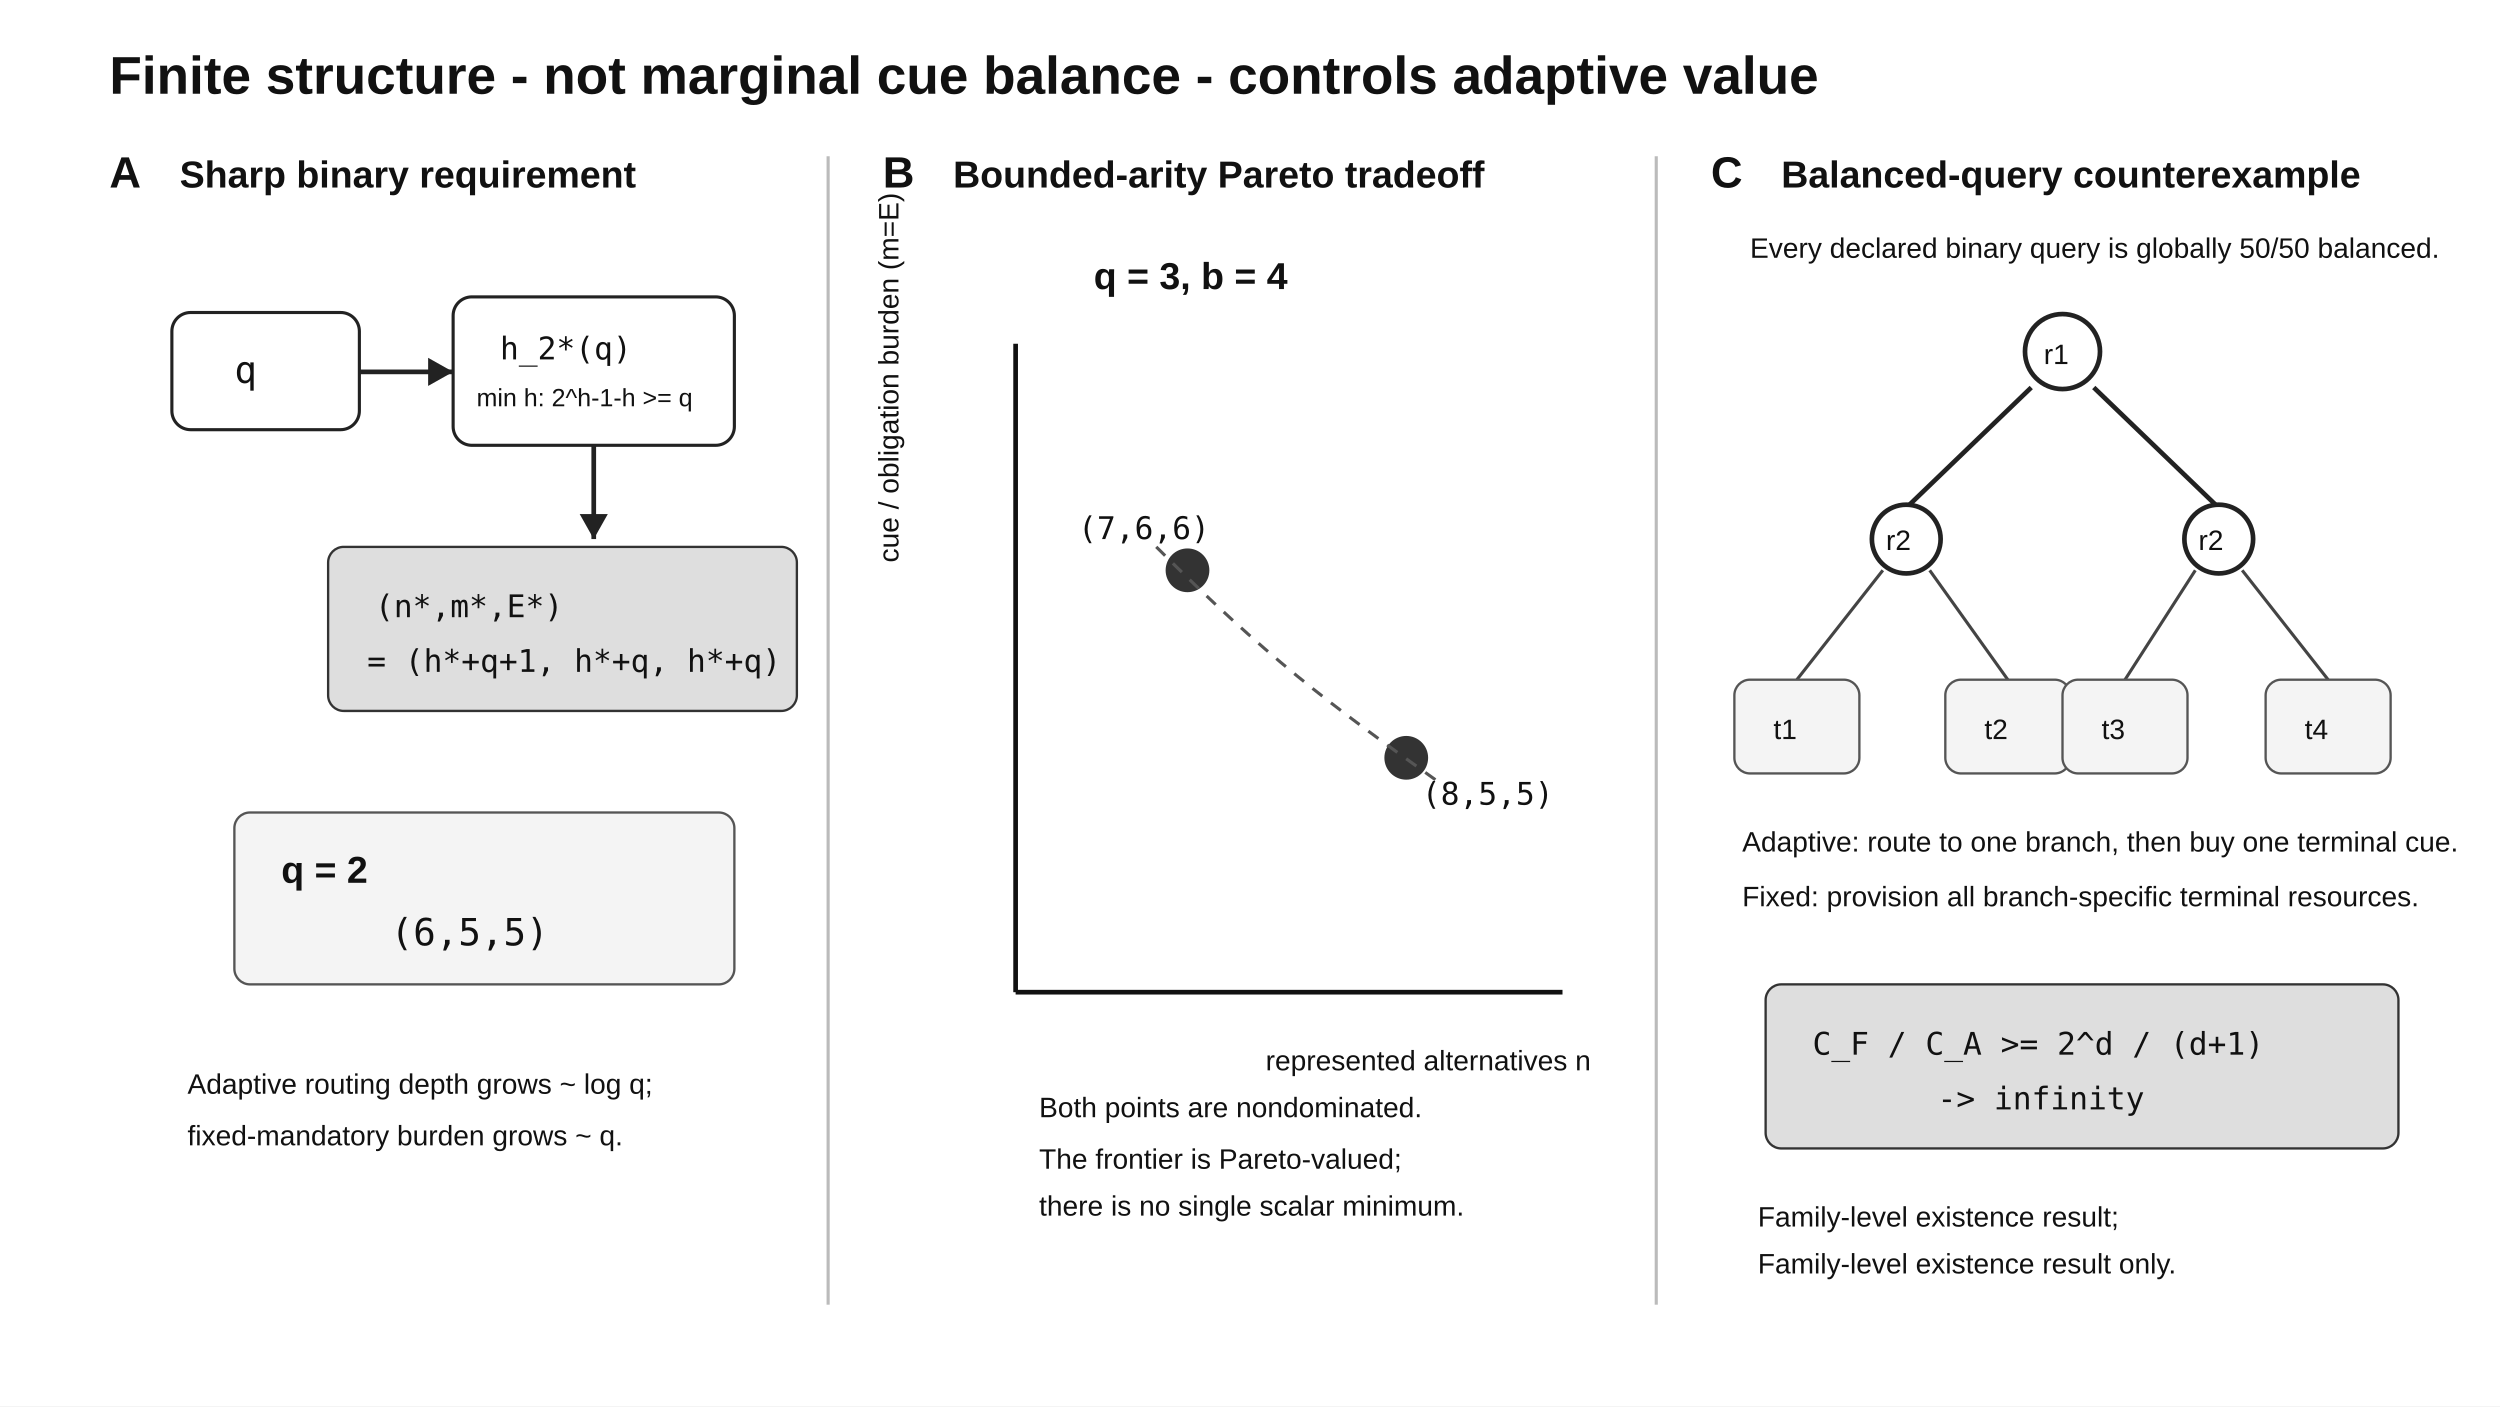
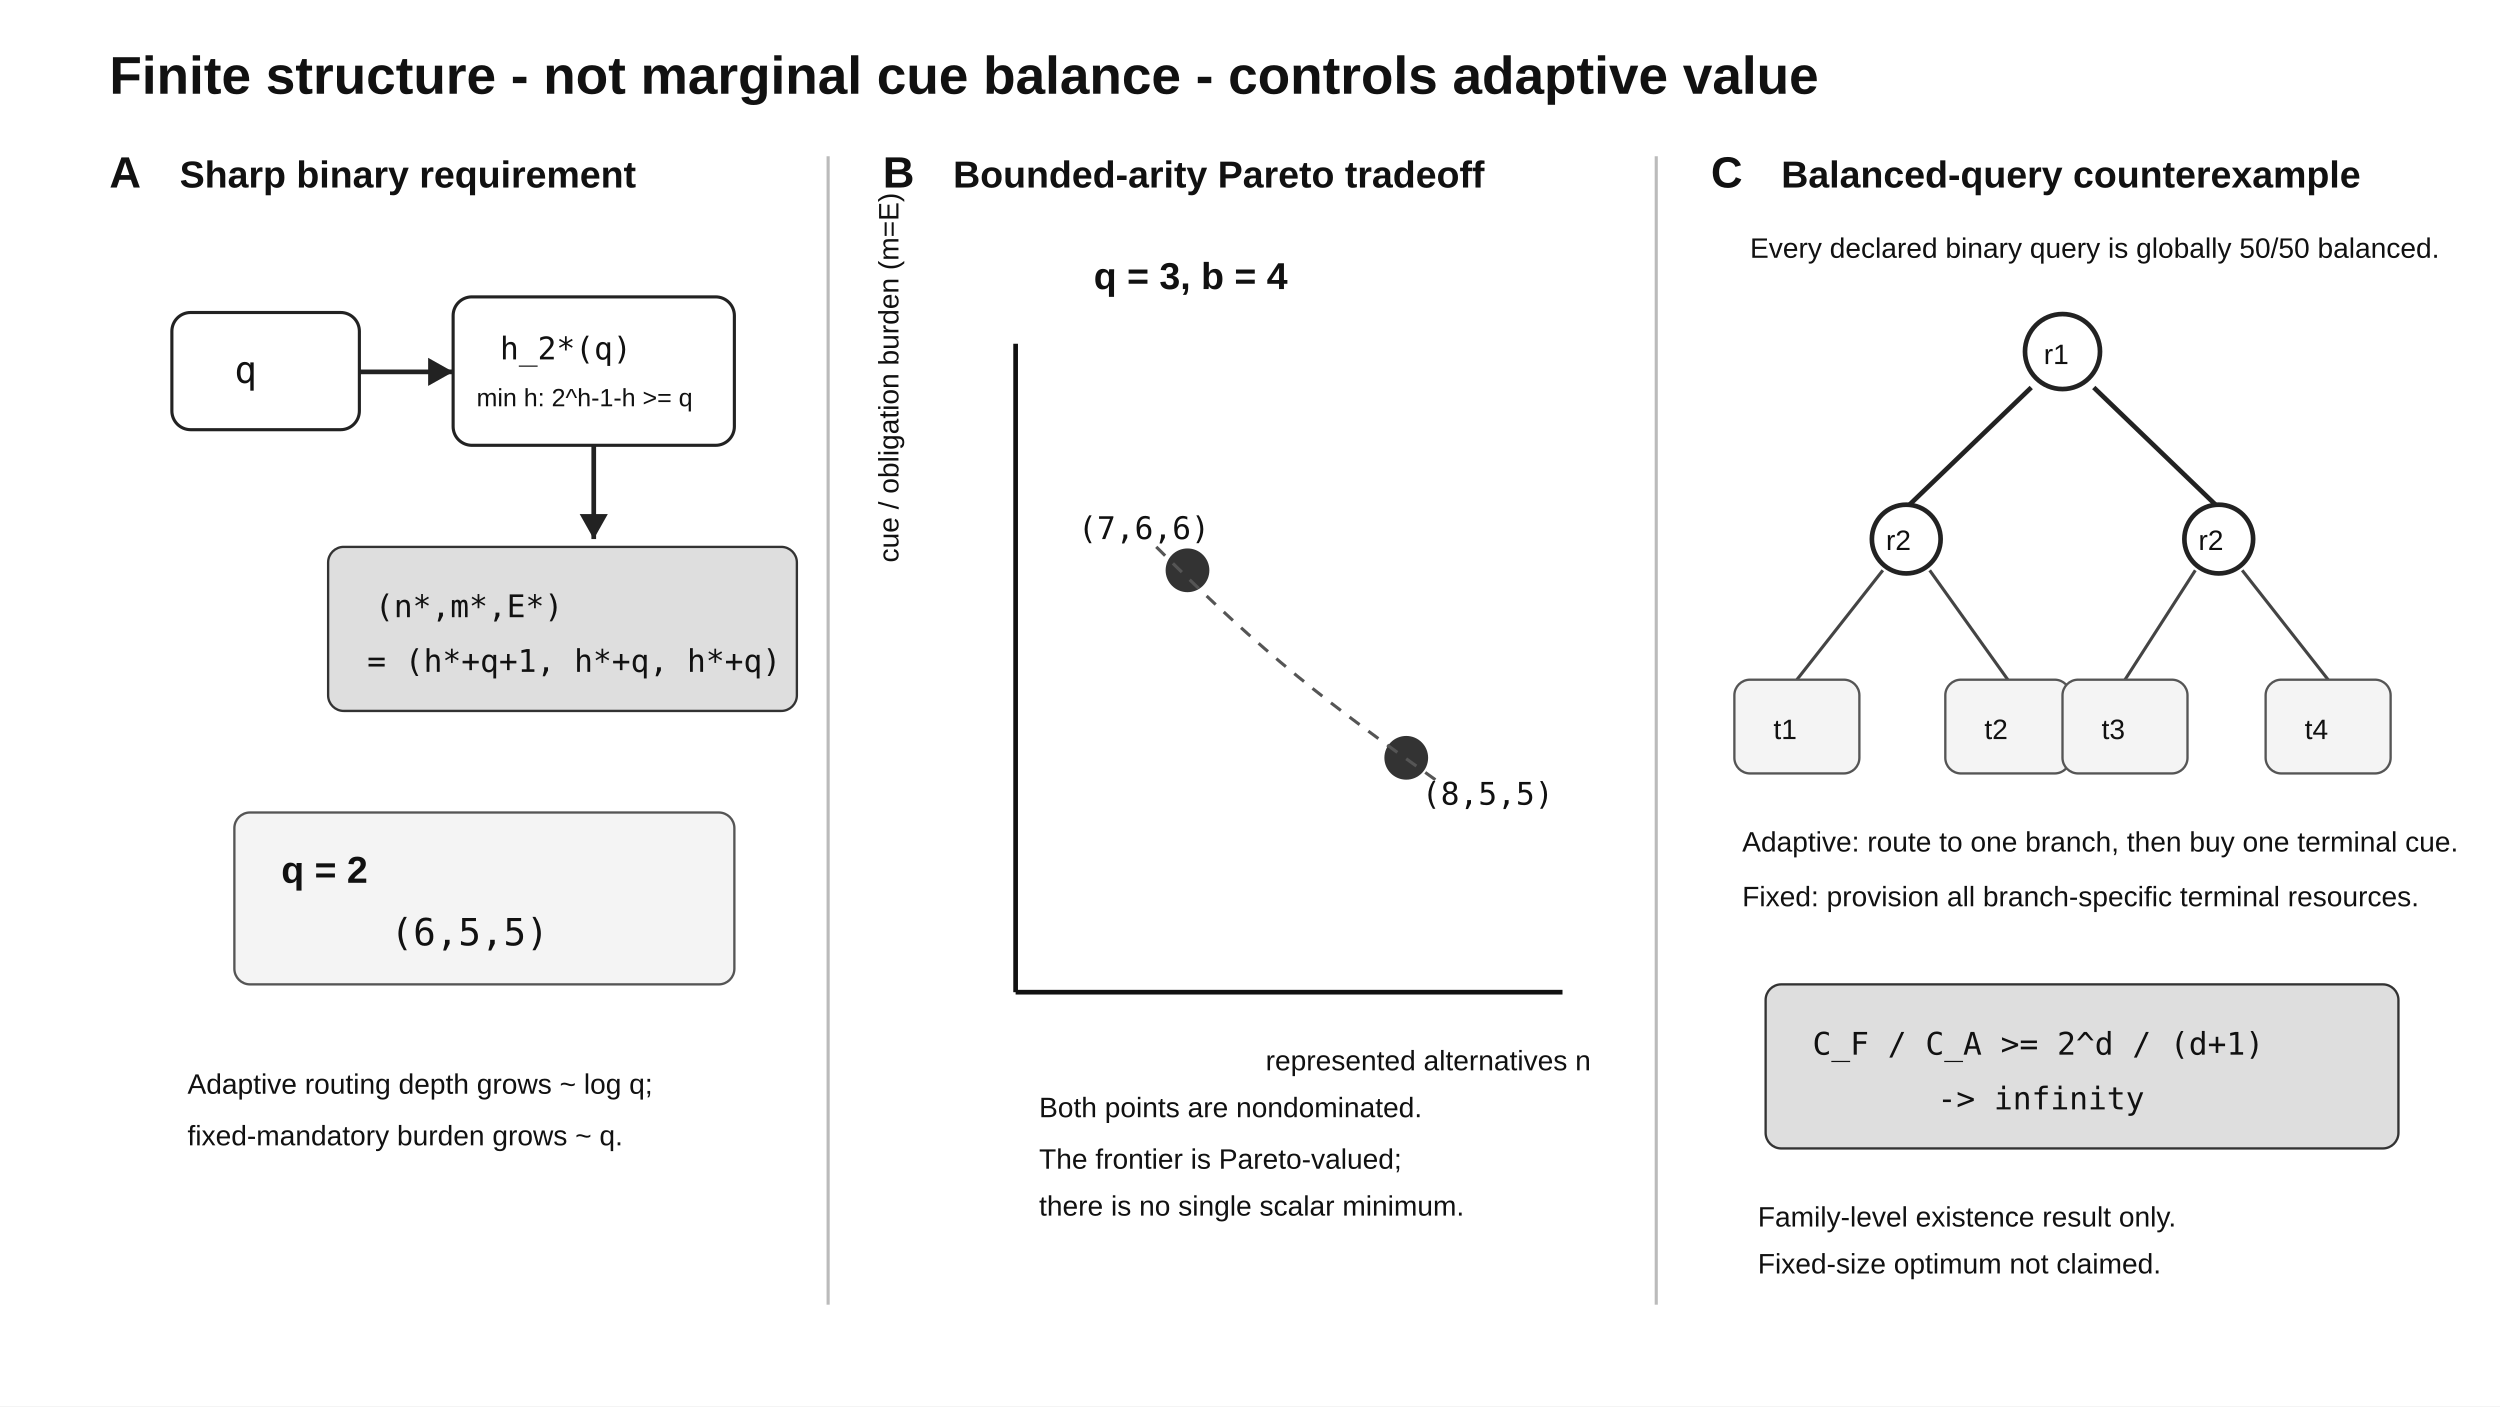
<svg xmlns="http://www.w3.org/2000/svg" width="1600" height="900" viewBox="0 0 1600 900">
  <rect width="1600" height="900" fill="white" />
  <style>
  text { font-family: Arial, Helvetica, sans-serif; fill:#111; }
  .title { font-size:34px; font-weight:700; }
  .panel { font-size:28px; font-weight:700; }
  .head { font-size:24px; font-weight:700; }
  .body { font-size:21px; }
  .small { font-size:18px; }
  .tiny { font-size:16px; }
  .math { font-size:24px; font-family: 'DejaVu Sans Mono', monospace; }
  .mathsmall { font-size:20px; font-family: 'DejaVu Sans Mono', monospace; }
  .box { fill:#fff; stroke:#222; stroke-width:2; rx:12; }
  .soft { fill:#f4f4f4; stroke:#555; stroke-width:1.5; rx:10; }
  .dark { fill:#dedede; stroke:#333; stroke-width:1.5; rx:10; }
  .line { stroke:#222; stroke-width:3; fill:none; }
  .thin { stroke:#444; stroke-width:2; fill:none; }
  .dash { stroke:#555; stroke-width:2; stroke-dasharray:8 7; fill:none; }
  .axis { stroke:#111; stroke-width:3; }
</style>
  <text x="70" y="60" class="title">Finite structure - not marginal cue balance - controls adaptive value</text>
  <line x1="530" y1="100" x2="530" y2="835" stroke="#bbb" stroke-width="2" />
  <line x1="1060" y1="100" x2="1060" y2="835" stroke="#bbb" stroke-width="2" />
  <text x="70" y="120" class="panel">A</text>
  <text x="115" y="120" class="head">Sharp binary requirement</text>
  <rect x="110" y="200" width="120" height="75" class="box" />
  <text x="150" y="245" class="math">q</text>
  <line x1="230" y1="238" x2="290" y2="238" class="line" />
  <polygon points="290,238 274,229 274,247" fill="#222" />
  <rect x="290" y="190" width="180" height="95" class="box" />
  <text x="320" y="230" class="mathsmall">h_2*(q)</text>
  <text x="305" y="260" class="tiny">min h: 2^h-1-h &gt;= q</text>
  <line x1="380" y1="285" x2="380" y2="345" class="line" />
  <polygon points="380,345 371,329 389,329" fill="#222" />
  <rect x="210" y="350" width="300" height="105" class="dark" />
  <text x="240" y="395" class="mathsmall">(n*,m*,E*)</text>
  <text x="235" y="430" class="mathsmall">= (h*+q+1, h*+q, h*+q)</text>
  <rect x="150" y="520" width="320" height="110" class="soft" />
  <text x="180" y="565" class="head">q = 2</text>
  <text x="250" y="605" class="math">(6,5,5)</text>
  <text x="120" y="700" class="small">Adaptive routing depth grows ~ log q;</text>
  <text x="120" y="733" class="small">fixed-mandatory burden grows ~ q.</text>
  <text x="565" y="120" class="panel">B</text>
  <text x="610" y="120" class="head">Bounded-arity Pareto tradeoff</text>
  <line x1="650" y1="635" x2="1000" y2="635" class="axis" />
  <line x1="650" y1="635" x2="650" y2="220" class="axis" />
  <text x="810" y="685" class="small">represented alternatives n</text>
  <text x="575" y="360" class="small" transform="rotate(-90 575 360)">cue / obligation burden (m=E)</text>
  <circle cx="760" cy="365" r="14" fill="#333" />
  <circle cx="900" cy="485" r="14" fill="#333" />
  <text x="690" y="345" class="mathsmall">(7,6,6)</text>
  <text x="910" y="515" class="mathsmall">(8,5,5)</text>
  <path d="M740 350 C810 420 850 450 920 500" class="dash" />
  <text x="700" y="185" class="head">q = 3, b = 4</text>
  <text x="665" y="715" class="small">Both points are nondominated.</text>
  <text x="665" y="748" class="small">The frontier is Pareto-valued;</text>
  <text x="665" y="778" class="small">there is no single scalar minimum.</text>
  <text x="1095" y="120" class="panel">C</text>
  <text x="1140" y="120" class="head">Balanced-query counterexample</text>
  <text x="1120" y="165" class="small">Every declared binary query is globally 50/50 balanced.</text>
  <circle cx="1320" cy="225" r="24" fill="white" stroke="#222" stroke-width="3" />
  <text x="1308" y="233" class="small">r1</text>
  <line x1="1300" y1="248" x2="1220" y2="325" class="line" />
  <line x1="1340" y1="248" x2="1420" y2="325" class="line" />
  <circle cx="1220" cy="345" r="22" fill="white" stroke="#222" stroke-width="3" />
  <circle cx="1420" cy="345" r="22" fill="white" stroke="#222" stroke-width="3" />
  <text x="1207" y="352" class="small">r2</text>
  <text x="1407" y="352" class="small">r2</text>
  <line x1="1205" y1="365" x2="1150" y2="435" class="thin" />
  <line x1="1235" y1="365" x2="1285" y2="435" class="thin" />
  <line x1="1405" y1="365" x2="1360" y2="435" class="thin" />
  <line x1="1435" y1="365" x2="1490" y2="435" class="thin" />
  <rect x="1110" y="435" width="80" height="60" class="soft" />
  <rect x="1245" y="435" width="80" height="60" class="soft" />
  <rect x="1320" y="435" width="80" height="60" class="soft" />
  <rect x="1450" y="435" width="80" height="60" class="soft" />
  <text x="1135" y="473" class="small">t1</text>
  <text x="1270" y="473" class="small">t2</text>
  <text x="1345" y="473" class="small">t3</text>
  <text x="1475" y="473" class="small">t4</text>
  <text x="1115" y="545" class="small">Adaptive: route to one branch, then buy one terminal cue.</text>
  <text x="1115" y="580" class="small">Fixed: provision all branch-specific terminal resources.</text>
  <rect x="1130" y="630" width="405" height="105" class="dark" />
  <text x="1160" y="675" class="mathsmall">C_F / C_A &gt;= 2^d / (d+1)</text>
  <text x="1240" y="710" class="mathsmall">-&gt; infinity</text>
-   <text x="1125" y="785" class="small">Family-level existence result;</text>
-   <text x="1125" y="815" class="small">Family-level existence result only.</text>
+   <text x="1125" y="785" class="small">Family-level existence result only.</text>
+   <text x="1125" y="815" class="small">Fixed-size optimum not claimed.</text>
</svg>
